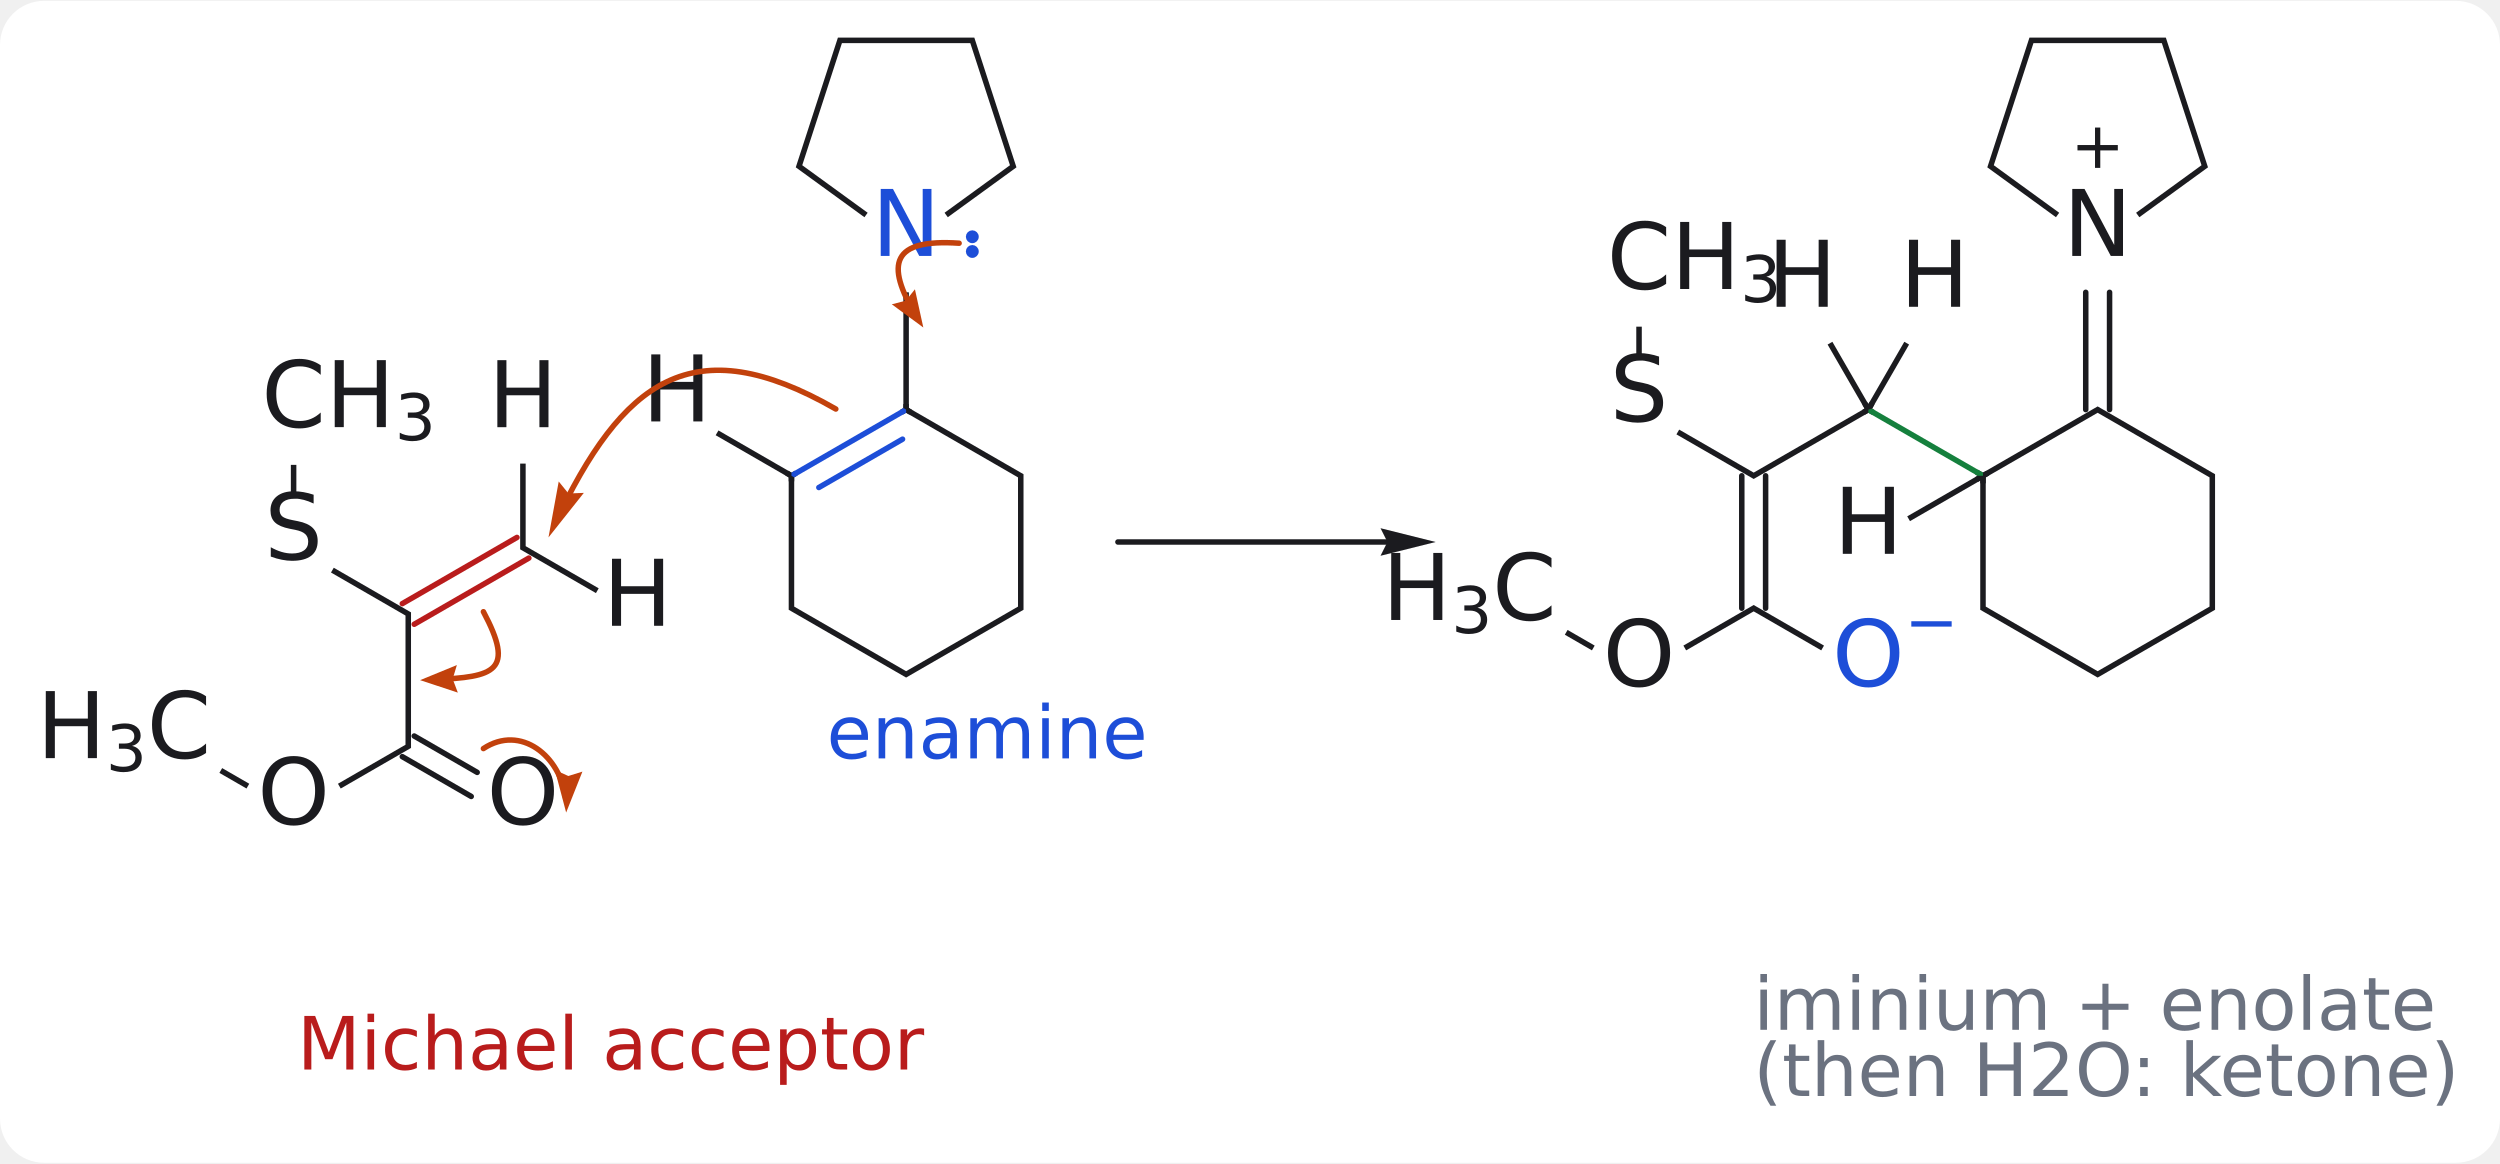
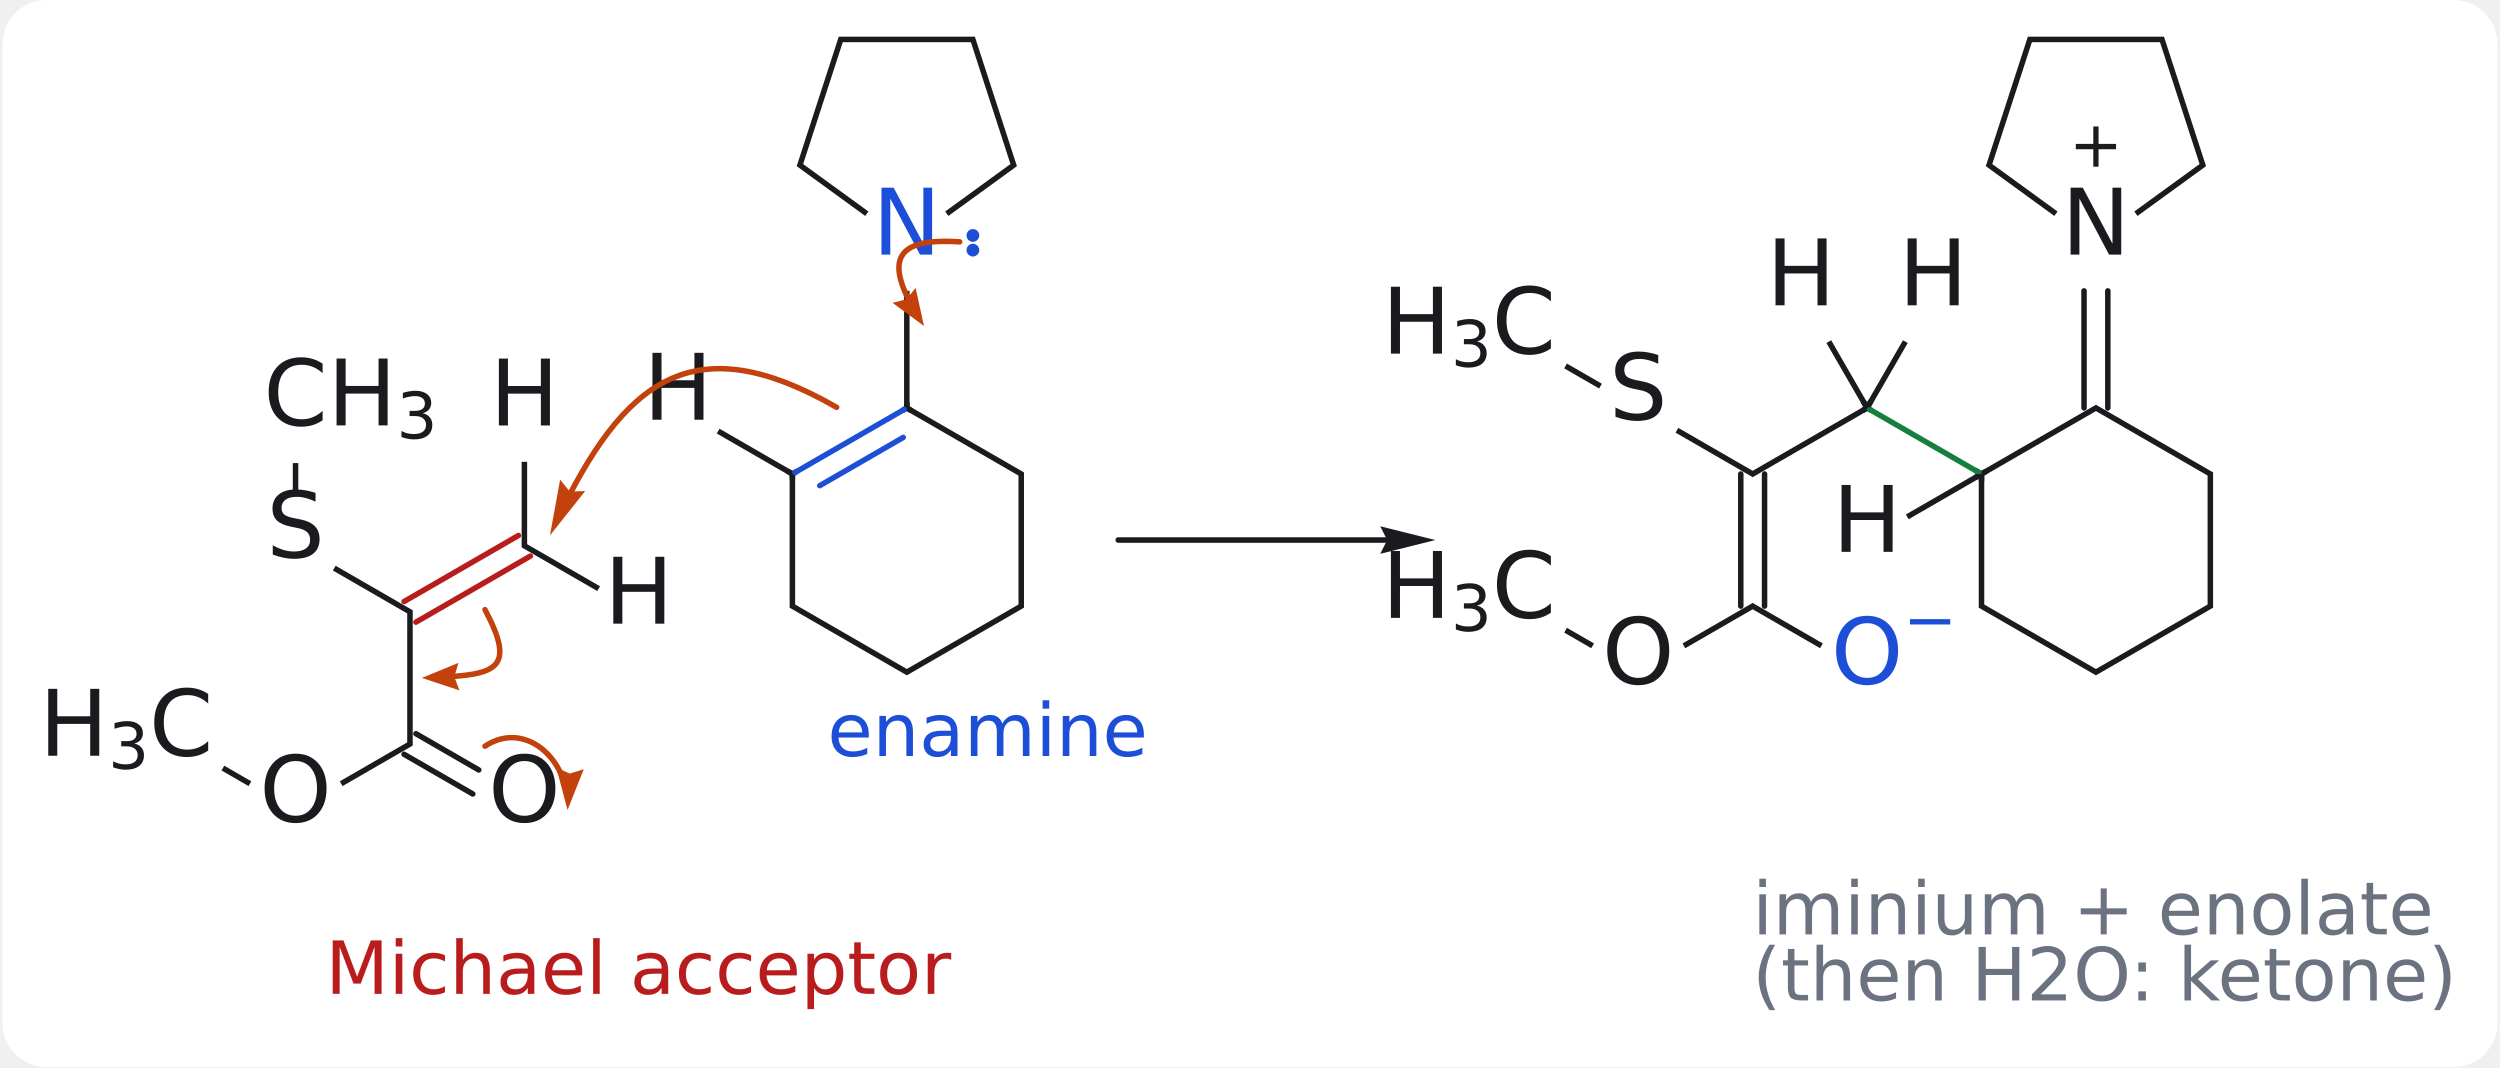
- <svg xmlns="http://www.w3.org/2000/svg" viewBox="-287.452 -171.671 793.094 368.605" width="492" height="229">
+ <svg xmlns="http://www.w3.org/2000/svg" viewBox="-287.452 -171.671 793.094 339.205" width="492" height="210">
  <style>.c-ink.fill{fill:#1b1b1f}.c-ink.stroke{stroke:#1b1b1f}.c-arrow.fill{fill:#c2410c}.c-arrow.stroke{stroke:#c2410c}.c-nu.fill{fill:#1d4ed8}.c-nu.stroke{stroke:#1d4ed8}.c-el.fill{fill:#b91c1c}.c-el.stroke{stroke:#b91c1c}.c-good.fill{fill:#15803d}.c-good.stroke{stroke:#15803d}.c-muted.fill{fill:#6b7280}.c-muted.stroke{stroke:#6b7280}.card{fill:#ffffff}@media (prefers-color-scheme: dark){.c-ink.fill{fill:#e6e6ea}.c-ink.stroke{stroke:#e6e6ea}.c-arrow.fill{fill:#ff9f5a}.c-arrow.stroke{stroke:#ff9f5a}.c-nu.fill{fill:#8ab4ff}.c-nu.stroke{stroke:#8ab4ff}.c-el.fill{fill:#ff8a8a}.c-el.stroke{stroke:#ff8a8a}.c-good.fill{fill:#6ee7a0}.c-good.stroke{stroke:#6ee7a0}.c-muted.fill{fill:#9ca3af}.c-muted.stroke{stroke:#9ca3af}.card{fill:#1e1e1e}}</style>
-   <rect class="card" x="-287.452" y="-171.671" width="793.094" height="368.605" rx="14" />
+   <rect class="card" x="-287.452" y="-171.671" width="793.094" height="339.205" rx="14" />
  <path class="c-nu stroke" d="M-27.682 -17.288 L-1.13 -32.618 " fill="none" stroke-width="1.75" stroke-linecap="round" stroke-linejoin="round" />
  <path class="c-el stroke" d="M-119.675 5.101 L-156.047 26.101 " fill="none" stroke-width="1.75" stroke-linecap="round" stroke-linejoin="round" />
  <path class="c-el stroke" d="M-123.455 -1.447 L-159.827 19.553 " fill="none" stroke-width="1.75" stroke-linecap="round" stroke-linejoin="round" />
  <line class="c-ink stroke" x1="-156.047" y1="61.553" x2="-136.072" y2="73.086" stroke-width="1.75" stroke-linecap="round" />
  <line class="c-ink stroke" x1="-159.827" y1="68.101" x2="-137.962" y2="80.724" stroke-width="1.75" stroke-linecap="round" />
  <line class="c-ink stroke" x1="374.22" y1="-42" x2="374.22" y2="-79.202" stroke-width="1.75" stroke-linecap="round" />
  <line class="c-ink stroke" x1="381.78" y1="-42" x2="381.78" y2="-79.202" stroke-width="1.75" stroke-linecap="round" />
  <line class="c-ink stroke" x1="272.664" y1="-21" x2="272.664" y2="21" stroke-width="1.75" stroke-linecap="round" />
  <line class="c-ink stroke" x1="265.104" y1="-21" x2="265.104" y2="21" stroke-width="1.75" stroke-linecap="round" />
  <path class="c-ink fill stroke" d="M0 -40.99 L1.078 -40.367 L1.953 -41.883 L0.875 -42.505 L0 -42 Z M-0.875 -42.505 L-1.953 -41.883 L-1.078 -40.367 L-0 -40.99 L0 -42 Z M0.875 -42.505 L0.875 -43.75 L-0.875 -43.75 L-0.875 -42.505 L0 -42 Z " stroke-width="0" stroke-linecap="round" stroke-linejoin="round" />
  <path class="c-ink fill stroke" d="M-36.372 -22.01 L-37.45 -22.633 L-38.325 -21.117 L-37.247 -20.495 L-36.372 -21 Z M-37.247 -20.495 L-37.247 -19.25 L-35.497 -19.25 L-35.497 -20.495 L-36.372 -21 Z M-35.497 -20.495 L-34.419 -21.117 L-35.294 -22.633 L-36.372 -22.01 L-36.372 -21 Z " stroke-width="0" stroke-linecap="round" stroke-linejoin="round" />
  <path class="c-ink fill stroke" d="M339.878 -21 L339.12 -20.562 L339.995 -19.047 L340.753 -19.484 L341.628 -21 Z M340.753 -19.484 L340.753 -18.609 L342.503 -18.609 L342.503 -20.495 L341.628 -21 Z M342.503 -20.495 L343.581 -21.117 L342.706 -22.633 L341.628 -22.01 L341.628 -21 Z M341.628 -22.01 L339.995 -22.953 L339.12 -21.438 L339.878 -21 L341.628 -21 Z " stroke-width="0" stroke-linecap="round" stroke-linejoin="round" />
  <path class="c-ink fill stroke" d="M305.256 -40.99 L306.334 -40.367 L307.209 -41.883 L306.451 -42.32 L305.256 -42 Z M304.061 -42.32 L303.303 -41.883 L304.178 -40.367 L305.256 -40.99 L305.256 -42 Z M306.451 -42.32 L307.209 -43.633 L305.694 -44.508 L305.256 -43.75 L305.256 -42 Z M305.256 -43.75 L304.818 -44.508 L303.303 -43.633 L304.061 -42.32 L305.256 -42 Z " stroke-width="0" stroke-linecap="round" stroke-linejoin="round" />
-   <path class="c-ink fill stroke" d="M13.227 -103.029 L35.007 -118.853 L32.949 -119.522 L12.199 -104.445 Z M35.007 -118.853 L21.636 -160.005 L20.364 -158.255 L32.949 -119.522 Z M21.636 -160.005 L-21.636 -160.005 L-20.364 -158.255 L20.364 -158.255 Z M-21.636 -160.005 L-35.007 -118.853 L-32.949 -119.522 L-20.364 -158.255 Z M-35.007 -118.853 L-13.227 -103.029 L-12.199 -104.445 L-32.949 -119.522 Z M-36.372 -22.01 L-59.536 -35.385 L-60.411 -33.869 L-37.247 -20.495 L-36.372 -21 Z M0 -40.99 L35.497 -20.495 L37.247 -21.505 L0.875 -42.505 L0 -42 Z M35.497 -20.495 L35.497 20.495 L37.247 21.505 L37.247 -21.505 Z M35.497 20.495 L0 40.99 L-0 43.01 L37.247 21.505 Z M-0 40.99 L-35.497 20.495 L-37.247 21.505 L0 43.01 Z M-35.497 20.495 L-35.497 -20.495 L-36.372 -21 L-37.247 -20.495 L-37.247 21.505 Z M0.875 -42.505 L0.875 -79.202 L-0.875 -79.202 L-0.875 -42.505 L0 -42 Z M-120.69 1.322 L-120.69 -24.875 L-122.44 -24.875 L-122.44 2.332 Z M-122.44 2.332 L-98.4 16.212 L-97.525 14.696 L-120.69 1.322 Z M-157.062 22.322 L-181.571 8.171 L-182.446 9.686 L-158.812 23.332 Z M-193.434 -13.87 L-193.434 -24.476 L-195.184 -24.476 L-195.184 -13.87 Z M-158.812 23.332 L-158.812 64.322 L-157.062 65.332 L-157.062 22.322 Z M-158.812 64.322 L-180.239 76.693 L-179.364 78.209 L-157.062 65.332 Z M-208.379 76.693 L-216.975 71.73 L-217.85 73.246 L-209.254 78.209 Z M391.227 -103.029 L413.007 -118.853 L410.949 -119.522 L390.199 -104.445 Z M413.007 -118.853 L399.636 -160.005 L398.364 -158.255 L410.949 -119.522 Z M399.636 -160.005 L356.364 -160.005 L357.636 -158.255 L398.364 -158.255 Z M356.364 -160.005 L342.993 -118.853 L345.051 -119.522 L357.636 -158.255 Z M342.993 -118.853 L364.773 -103.029 L365.801 -104.445 L345.051 -119.522 Z M339.878 -21 L317.589 -8.131 L318.464 -6.615 L340.753 -19.484 L341.628 -21 Z M378 -40.99 L413.497 -20.495 L415.247 -21.505 L378 -43.01 Z M413.497 -20.495 L413.497 20.495 L415.247 21.505 L415.247 -21.505 Z M413.497 20.495 L378 40.99 L378 43.01 L415.247 21.505 Z M378 40.99 L342.503 20.495 L340.753 21.505 L378 43.01 Z M342.503 20.495 L342.503 -20.495 L341.628 -21 L340.753 -19.484 L340.753 21.505 Z M342.503 -20.495 L378 -40.99 L378 -43.01 L341.628 -22.01 L341.628 -21 Z M304.061 -42.32 L268.884 -22.01 L268.884 -19.99 L305.256 -40.99 L305.256 -42 Z M306.451 -42.32 L318.181 -62.637 L316.666 -63.512 L305.256 -43.75 L305.256 -42 Z M305.256 -43.75 L293.846 -63.512 L292.331 -62.637 L304.061 -42.32 L305.256 -42 Z M268.884 -22.01 L245.25 -35.656 L244.375 -34.141 L268.884 -19.99 Z M233.387 -57.697 L233.387 -68.303 L231.637 -68.303 L231.637 -57.697 Z M268.884 22.01 L290.311 34.382 L291.186 32.866 L268.884 19.99 Z M268.884 19.99 L246.582 32.866 L247.457 34.382 L268.884 22.01 Z M218.442 32.866 L209.846 27.903 L208.971 29.419 L217.567 34.382 Z " stroke-width="0" stroke-linecap="round" stroke-linejoin="round" />
+   <path class="c-ink fill stroke" d="M13.227 -103.029 L35.007 -118.853 L32.949 -119.522 L12.199 -104.445 Z M35.007 -118.853 L21.636 -160.005 L20.364 -158.255 L32.949 -119.522 Z M21.636 -160.005 L-21.636 -160.005 L-20.364 -158.255 L20.364 -158.255 Z M-21.636 -160.005 L-35.007 -118.853 L-32.949 -119.522 L-20.364 -158.255 Z M-35.007 -118.853 L-13.227 -103.029 L-12.199 -104.445 L-32.949 -119.522 Z M-36.372 -22.01 L-59.536 -35.385 L-60.411 -33.869 L-37.247 -20.495 L-36.372 -21 Z M0 -40.99 L35.497 -20.495 L37.247 -21.505 L0.875 -42.505 L0 -42 Z M35.497 -20.495 L35.497 20.495 L37.247 21.505 L37.247 -21.505 Z M35.497 20.495 L0 40.99 L-0 43.01 L37.247 21.505 Z M-0 40.99 L-35.497 20.495 L-37.247 21.505 L0 43.01 Z M-35.497 20.495 L-35.497 -20.495 L-36.372 -21 L-37.247 -20.495 L-37.247 21.505 Z M0.875 -42.505 L0.875 -79.202 L-0.875 -79.202 L-0.875 -42.505 L0 -42 Z M-120.69 1.322 L-120.69 -24.875 L-122.44 -24.875 L-122.44 2.332 Z M-122.44 2.332 L-98.4 16.212 L-97.525 14.696 L-120.69 1.322 Z M-157.062 22.322 L-181.571 8.171 L-182.446 9.686 L-158.812 23.332 Z M-193.434 -13.87 L-193.434 -24.476 L-195.184 -24.476 L-195.184 -13.87 Z M-158.812 23.332 L-158.812 64.322 L-157.062 65.332 L-157.062 22.322 Z M-158.812 64.322 L-180.239 76.693 L-179.364 78.209 L-157.062 65.332 Z M-208.379 76.693 L-216.975 71.73 L-217.85 73.246 L-209.254 78.209 Z M391.227 -103.029 L413.007 -118.853 L410.949 -119.522 L390.199 -104.445 Z M413.007 -118.853 L399.636 -160.005 L398.364 -158.255 L410.949 -119.522 Z M399.636 -160.005 L356.364 -160.005 L357.636 -158.255 L398.364 -158.255 Z M356.364 -160.005 L342.993 -118.853 L345.051 -119.522 L357.636 -158.255 Z M342.993 -118.853 L364.773 -103.029 L365.801 -104.445 L345.051 -119.522 Z M339.878 -21 L317.589 -8.131 L318.464 -6.615 L340.753 -19.484 L341.628 -21 Z M378 -40.99 L413.497 -20.495 L415.247 -21.505 L378 -43.01 Z M413.497 -20.495 L413.497 20.495 L415.247 21.505 L415.247 -21.505 Z M413.497 20.495 L378 40.99 L378 43.01 L415.247 21.505 Z M378 40.99 L342.503 20.495 L340.753 21.505 L378 43.01 Z M342.503 20.495 L342.503 -20.495 L341.628 -21 L340.753 -19.484 L340.753 21.505 Z M342.503 -20.495 L378 -40.99 L378 -43.01 L341.628 -22.01 L341.628 -21 Z M304.061 -42.32 L268.884 -22.01 L268.884 -19.99 L305.256 -40.99 L305.256 -42 Z M306.451 -42.32 L318.181 -62.637 L316.666 -63.512 L305.256 -43.75 L305.256 -42 Z M305.256 -43.75 L293.846 -63.512 L292.331 -62.637 L304.061 -42.32 L305.256 -42 Z M268.884 -22.01 L245.25 -35.656 L244.375 -34.141 L268.884 -19.99 Z M220.948 -49.687 L209.846 -56.097 L208.971 -54.581 L220.073 -48.171 Z M268.884 22.01 L290.311 34.382 L291.186 32.866 L268.884 19.99 Z M268.884 19.99 L246.582 32.866 L247.457 34.382 L268.884 22.01 Z M218.442 32.866 L209.846 27.903 L208.971 29.419 L217.567 34.382 Z " stroke-width="0" stroke-linecap="round" stroke-linejoin="round" />
  <path class="c-nu fill stroke" d="M-35.497 -20.495 L-0 -40.99 L0 -42 L-0.875 -42.505 L-36.372 -22.01 L-36.372 -21 Z " stroke-width="0" stroke-linecap="round" stroke-linejoin="round" />
  <path class="c-good fill stroke" d="M341.628 -22.01 L306.451 -42.32 L305.256 -42 L305.256 -40.99 L339.878 -21 L341.628 -21 Z " stroke-width="0" stroke-linecap="round" stroke-linejoin="round" />
  <text class="c-nu fill" xml:space="preserve" x="-10.909" y="-110.942" font-family="DejaVu Sans" font-size="29.167" font-weight="normal" font-style="normal" text-decoration="none" dominant-baseline="text-before-edge">N</text>
  <path class="c-nu fill stroke" d="M21 -93.333 C21.644 -93.333 22.167 -92.811 22.167 -92.167 C22.167 -91.522 21.644 -91 21 -91 C20.356 -91 19.833 -91.522 19.833 -92.167 C19.833 -92.811 20.356 -93.333 21 -93.333 Z " stroke-width="1.75" stroke-linecap="round" stroke-linejoin="round" />
  <path class="c-nu fill stroke" d="M21 -98 C21.644 -98 22.167 -97.478 22.167 -96.833 C22.167 -96.189 21.644 -95.667 21 -95.667 C20.356 -95.667 19.833 -96.189 19.833 -96.833 C19.833 -97.478 20.356 -98 21 -98 Z " stroke-width="1.75" stroke-linecap="round" stroke-linejoin="round" />
  <text class="c-ink fill" xml:space="preserve" x="-83.71" y="-58.442" font-family="DejaVu Sans" font-size="29.167" font-weight="normal" font-style="normal" text-decoration="none" dominant-baseline="text-before-edge">H</text>
  <text class="c-ink fill" xml:space="preserve" x="-132.531" y="-56.615" font-family="DejaVu Sans" font-size="29.167" font-weight="normal" font-style="normal" text-decoration="none" dominant-baseline="text-before-edge">H</text>
  <text class="c-ink fill" xml:space="preserve" x="-96.159" y="6.385" font-family="DejaVu Sans" font-size="29.167" font-weight="normal" font-style="normal" text-decoration="none" dominant-baseline="text-before-edge">H</text>
  <text class="c-ink fill" xml:space="preserve" x="-203.566" y="-14.629" font-family="DejaVu Sans" font-size="29.167" font-weight="normal" font-style="normal" text-decoration="none" dominant-baseline="text-before-edge">S</text>
  <text class="c-ink fill" xml:space="preserve" x="-204.492" y="-56.629" font-family="DejaVu Sans" font-size="29.167" font-weight="normal" font-style="normal" text-decoration="none" dominant-baseline="text-before-edge">CH</text>
  <text class="c-ink fill" xml:space="preserve" x="-162.194" y="-46.421" font-family="DejaVu Sans" font-size="20.417" font-weight="normal" font-style="normal" text-decoration="none" dominant-baseline="text-before-edge">3</text>
  <text class="c-ink fill" xml:space="preserve" x="-133.043" y="69.371" font-family="DejaVu Sans" font-size="29.167" font-weight="normal" font-style="normal" text-decoration="none" dominant-baseline="text-before-edge">O</text>
  <text class="c-ink fill" xml:space="preserve" x="-205.787" y="69.371" font-family="DejaVu Sans" font-size="29.167" font-weight="normal" font-style="normal" text-decoration="none" dominant-baseline="text-before-edge">O</text>
  <text class="c-ink fill" xml:space="preserve" x="-275.785" y="48.371" font-family="DejaVu Sans" font-size="29.167" font-weight="normal" font-style="normal" text-decoration="none" dominant-baseline="text-before-edge">H</text>
  <text class="c-ink fill" xml:space="preserve" x="-253.853" y="58.579" font-family="DejaVu Sans" font-size="20.417" font-weight="normal" font-style="normal" text-decoration="none" dominant-baseline="text-before-edge">3</text>
  <text class="c-ink fill" xml:space="preserve" x="-240.863" y="48.371" font-family="DejaVu Sans" font-size="29.167" font-weight="normal" font-style="normal" text-decoration="none" dominant-baseline="text-before-edge">C</text>
  <text class="c-ink fill" xml:space="preserve" x="367.091" y="-110.942" font-family="DejaVu Sans" font-size="29.167" font-weight="normal" font-style="normal" text-decoration="none" dominant-baseline="text-before-edge">N</text>
  <text class="c-ink fill" xml:space="preserve" x="369.447" y="-132.817" font-family="DejaVu Sans" font-size="20.417" font-weight="normal" font-style="normal" text-decoration="none" dominant-baseline="text-before-edge">+</text>
  <text class="c-ink fill" xml:space="preserve" x="294.29" y="-16.442" font-family="DejaVu Sans" font-size="29.167" font-weight="normal" font-style="normal" text-decoration="none" dominant-baseline="text-before-edge">H</text>
  <text class="c-ink fill" xml:space="preserve" x="315.29" y="-94.814" font-family="DejaVu Sans" font-size="29.167" font-weight="normal" font-style="normal" text-decoration="none" dominant-baseline="text-before-edge">H</text>
  <text class="c-ink fill" xml:space="preserve" x="273.29" y="-94.814" font-family="DejaVu Sans" font-size="29.167" font-weight="normal" font-style="normal" text-decoration="none" dominant-baseline="text-before-edge">H</text>
  <text class="c-ink fill" xml:space="preserve" x="223.255" y="-58.456" font-family="DejaVu Sans" font-size="29.167" font-weight="normal" font-style="normal" text-decoration="none" dominant-baseline="text-before-edge">S</text>
-   <text class="c-ink fill" xml:space="preserve" x="222.329" y="-100.456" font-family="DejaVu Sans" font-size="29.167" font-weight="normal" font-style="normal" text-decoration="none" dominant-baseline="text-before-edge">CH</text>
-   <text class="c-ink fill" xml:space="preserve" x="264.627" y="-90.248" font-family="DejaVu Sans" font-size="20.417" font-weight="normal" font-style="normal" text-decoration="none" dominant-baseline="text-before-edge">3</text>
+   <text class="c-ink fill" xml:space="preserve" x="151.036" y="-79.456" font-family="DejaVu Sans" font-size="29.167" font-weight="normal" font-style="normal" text-decoration="none" dominant-baseline="text-before-edge">H</text>
+   <text class="c-ink fill" xml:space="preserve" x="172.968" y="-69.248" font-family="DejaVu Sans" font-size="20.417" font-weight="normal" font-style="normal" text-decoration="none" dominant-baseline="text-before-edge">3</text>
+   <text class="c-ink fill" xml:space="preserve" x="185.957" y="-79.456" font-family="DejaVu Sans" font-size="29.167" font-weight="normal" font-style="normal" text-decoration="none" dominant-baseline="text-before-edge">C</text>
  <text class="c-nu fill" xml:space="preserve" x="293.777" y="25.544" font-family="DejaVu Sans" font-size="29.167" font-weight="normal" font-style="normal" text-decoration="none" dominant-baseline="text-before-edge">O</text>
  <text class="c-nu fill" xml:space="preserve" x="316.735" y="18.252" font-family="DejaVu Sans" font-size="20.417" font-weight="normal" font-style="normal" text-decoration="none" dominant-baseline="text-before-edge">−</text>
  <text class="c-ink fill" xml:space="preserve" x="221.033" y="25.544" font-family="DejaVu Sans" font-size="29.167" font-weight="normal" font-style="normal" text-decoration="none" dominant-baseline="text-before-edge">O</text>
  <text class="c-ink fill" xml:space="preserve" x="151.036" y="4.544" font-family="DejaVu Sans" font-size="29.167" font-weight="normal" font-style="normal" text-decoration="none" dominant-baseline="text-before-edge">H</text>
  <text class="c-ink fill" xml:space="preserve" x="172.968" y="14.752" font-family="DejaVu Sans" font-size="20.417" font-weight="normal" font-style="normal" text-decoration="none" dominant-baseline="text-before-edge">3</text>
  <text class="c-ink fill" xml:space="preserve" x="185.957" y="4.544" font-family="DejaVu Sans" font-size="29.167" font-weight="normal" font-style="normal" text-decoration="none" dominant-baseline="text-before-edge">C</text>
  <path class="c-ink stroke" d="M67.2 0 L163.625 0 " fill="none" stroke-width="1.75" stroke-linecap="round" stroke-linejoin="round" />
  <path class="c-ink fill stroke" d="M168 0 L150.5 -4.375 L152.688 0 L150.5 4.375 Z " stroke-width="0" stroke-linecap="round" stroke-linejoin="round" />
  <path class="c-arrow stroke" d="M16.811 -94.783 C-4.484 -96.22 -6.77 -88.39 3.144 -71.752 " fill="none" stroke-width="1.75" stroke-linecap="round" stroke-linejoin="round" />
  <path class="c-arrow fill stroke" d="M5.46 -68.04 L2.798 -80.168 L-0.079 -76.567 L-4.539 -75.402 Z " stroke-width="0" stroke-linecap="round" stroke-linejoin="round" />
  <path class="c-arrow stroke" d="M-22.302 -42.184 C-67.698 -68.243 -89.971 -51.449 -111.617 -5.425 " fill="none" stroke-width="1.75" stroke-linecap="round" stroke-linejoin="round" />
  <path class="c-arrow fill stroke" d="M-113.452 -1.451 L-102.237 -15.579 L-107.125 -15.395 L-110.205 -19.195 Z " stroke-width="0" stroke-linecap="round" stroke-linejoin="round" />
  <path class="c-arrow stroke" d="M-134.096 22.122 C-124.073 40.974 -130.346 42.846 -149.814 43.662 " fill="none" stroke-width="1.75" stroke-linecap="round" stroke-linejoin="round" />
  <path class="c-arrow fill stroke" d="M-154.187 43.827 L-142.21 47.785 L-143.841 43.465 L-142.517 39.041 Z " stroke-width="0" stroke-linecap="round" stroke-linejoin="round" />
  <path class="c-arrow stroke" d="M-134.096 65.532 C-122.273 57.727 -109.581 67.877 -107.975 81.459 " fill="none" stroke-width="1.75" stroke-linecap="round" stroke-linejoin="round" />
  <path class="c-arrow fill stroke" d="M-107.849 85.827 L-102.686 72.842 L-107.153 74.236 L-111.421 72.318 Z " stroke-width="0" stroke-linecap="round" stroke-linejoin="round" />
  <text class="c-nu fill" xml:space="preserve" x="-25.2" y="52.5" font-family="DejaVu Sans" font-size="23.333" font-weight="normal" font-style="normal" text-decoration="none" dominant-baseline="text-before-edge">enamine</text>
-   <text class="c-el fill" xml:space="preserve" x="-193.2" y="151.2" font-family="DejaVu Sans" font-size="23.333" font-weight="normal" font-style="normal" text-decoration="none" dominant-baseline="text-before-edge">Michael acceptor</text>
-   <text class="c-muted fill" xml:space="preserve" x="268.8" y="138.6" font-family="DejaVu Sans" font-size="23.333" font-weight="normal" font-style="normal" text-decoration="none" dominant-baseline="text-before-edge">iminium + enolate</text>
-   <text class="c-muted fill" xml:space="preserve" x="268.8" y="159.6" font-family="DejaVu Sans" font-size="23.333" font-weight="normal" font-style="normal" text-decoration="none" dominant-baseline="text-before-edge">(then H2O: ketone)</text>
+   <text class="c-el fill" xml:space="preserve" x="-184.8" y="128.1" font-family="DejaVu Sans" font-size="23.333" font-weight="normal" font-style="normal" text-decoration="none" dominant-baseline="text-before-edge">Michael acceptor</text>
+   <text class="c-muted fill" xml:space="preserve" x="268.8" y="109.2" font-family="DejaVu Sans" font-size="23.333" font-weight="normal" font-style="normal" text-decoration="none" dominant-baseline="text-before-edge">iminium + enolate</text>
+   <text class="c-muted fill" xml:space="preserve" x="268.8" y="130.2" font-family="DejaVu Sans" font-size="23.333" font-weight="normal" font-style="normal" text-decoration="none" dominant-baseline="text-before-edge">(then H2O: ketone)</text>
</svg>
